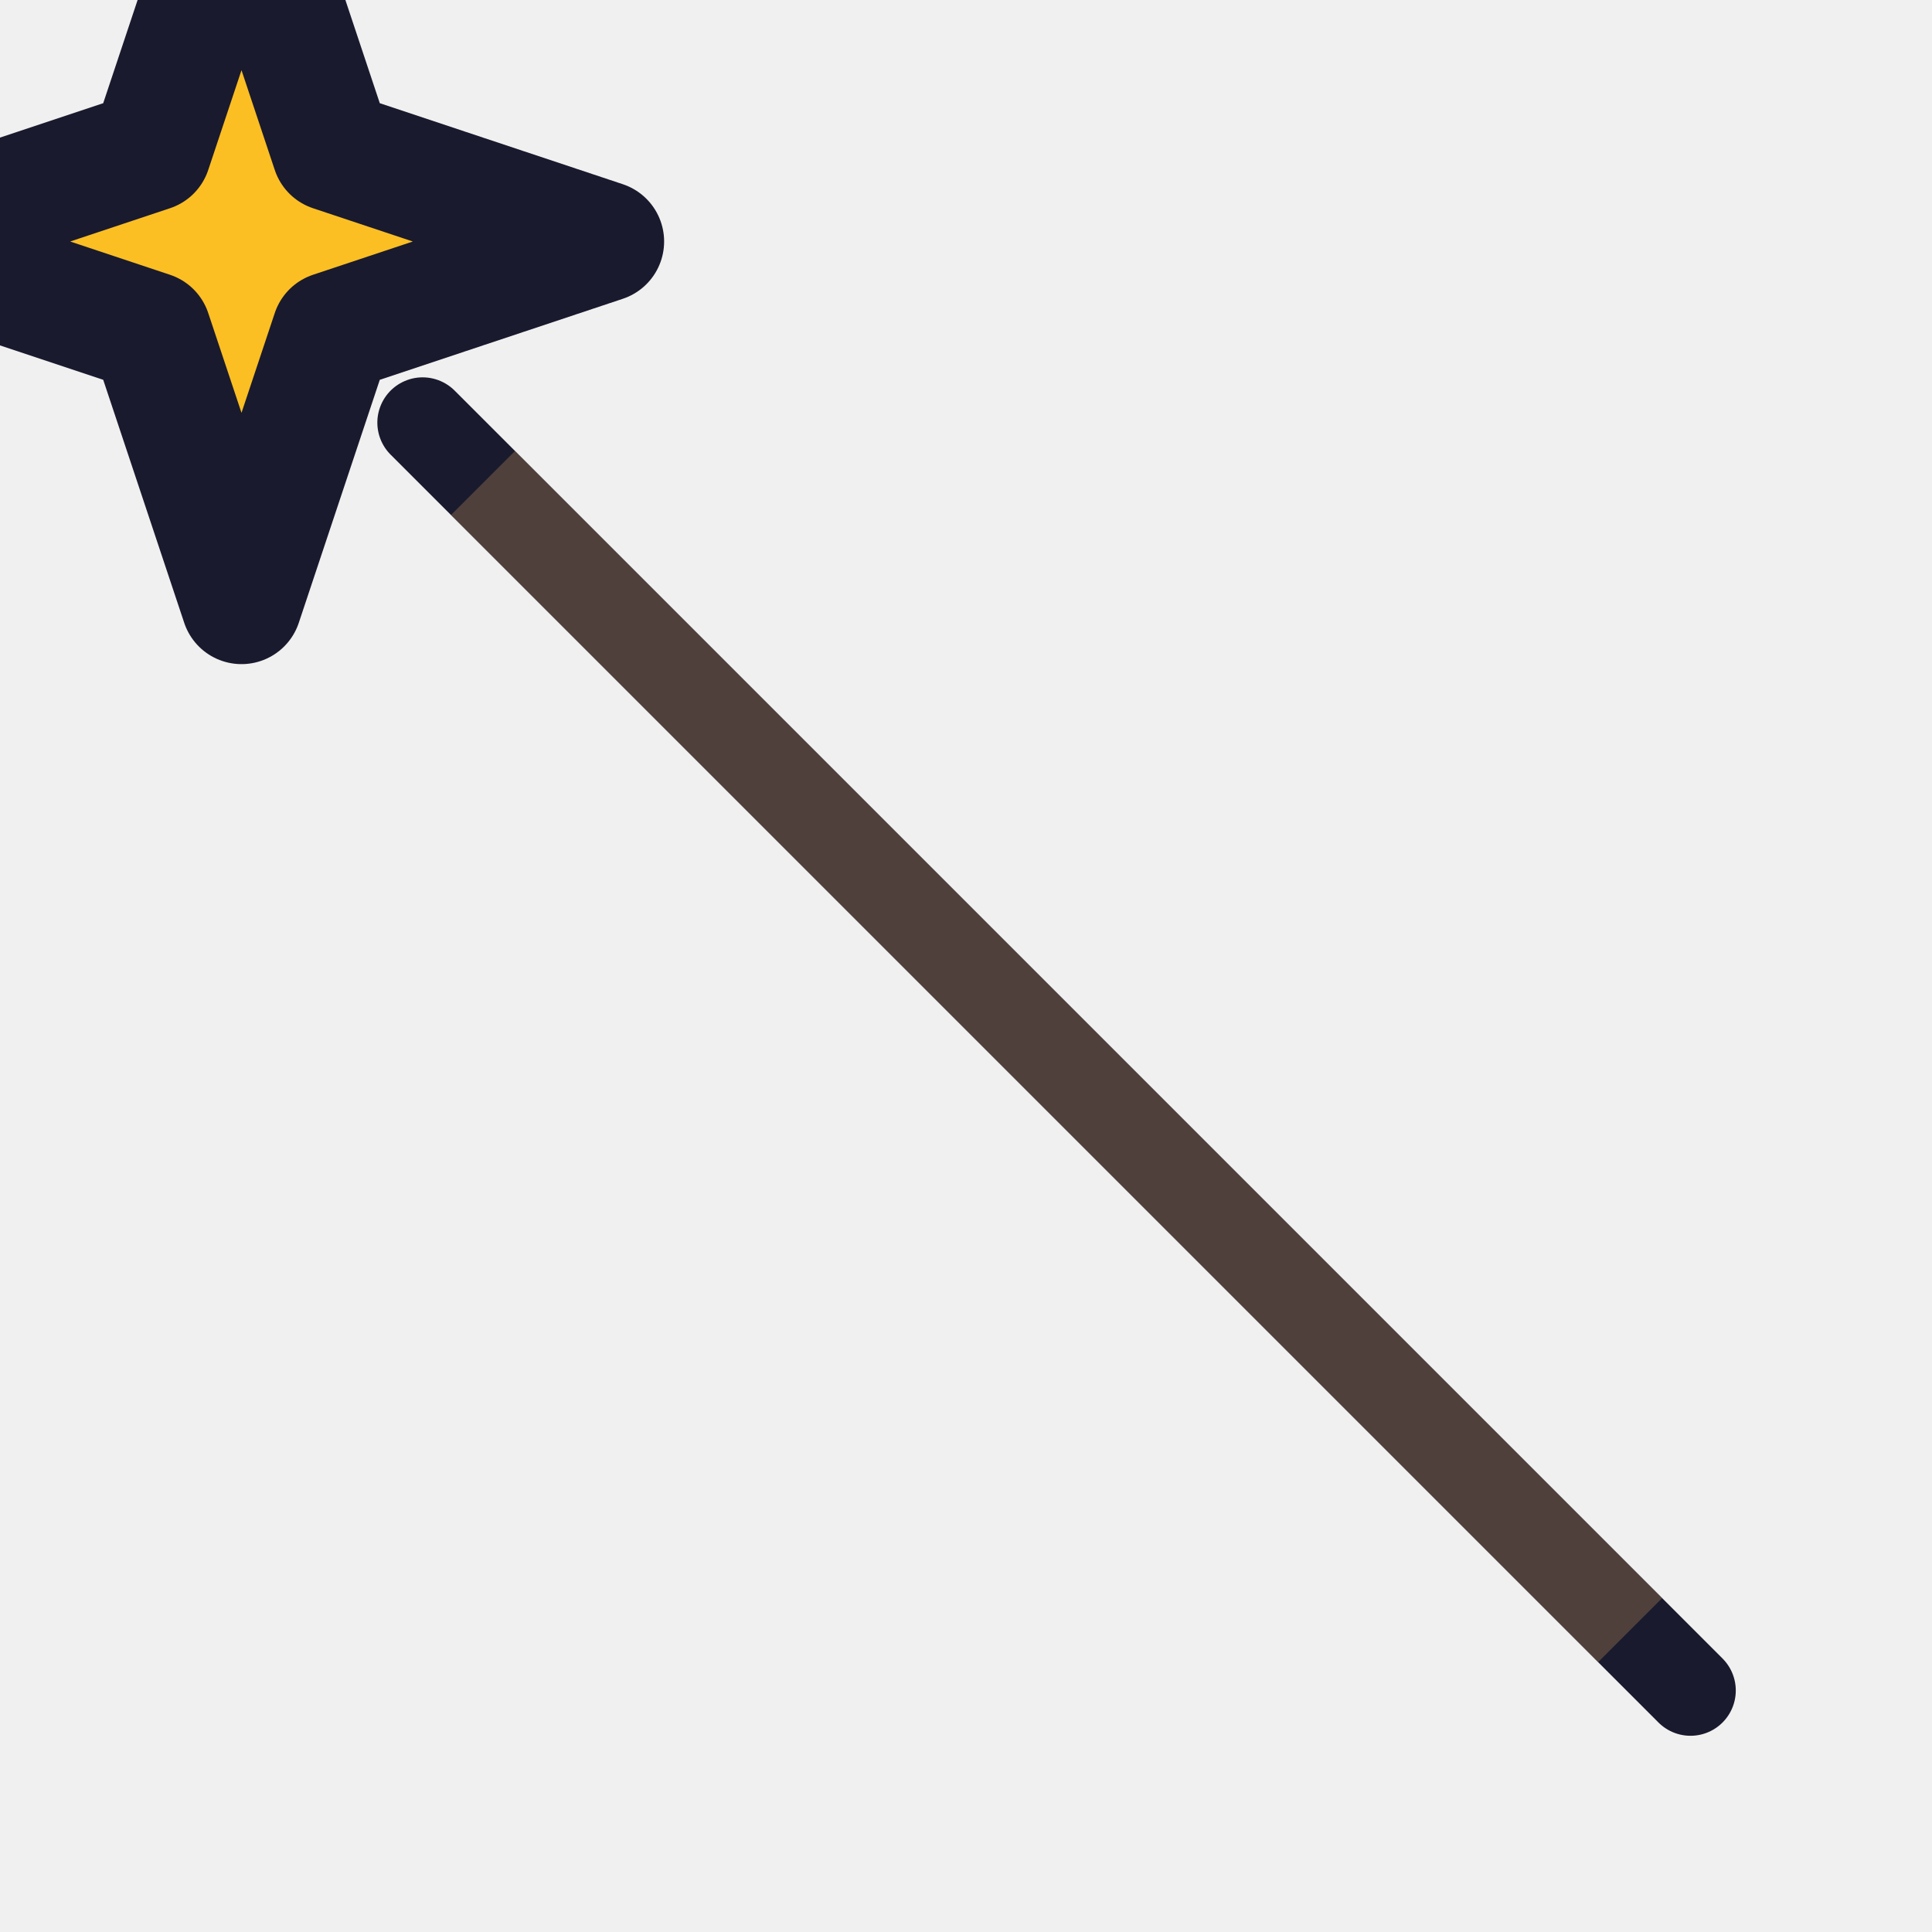
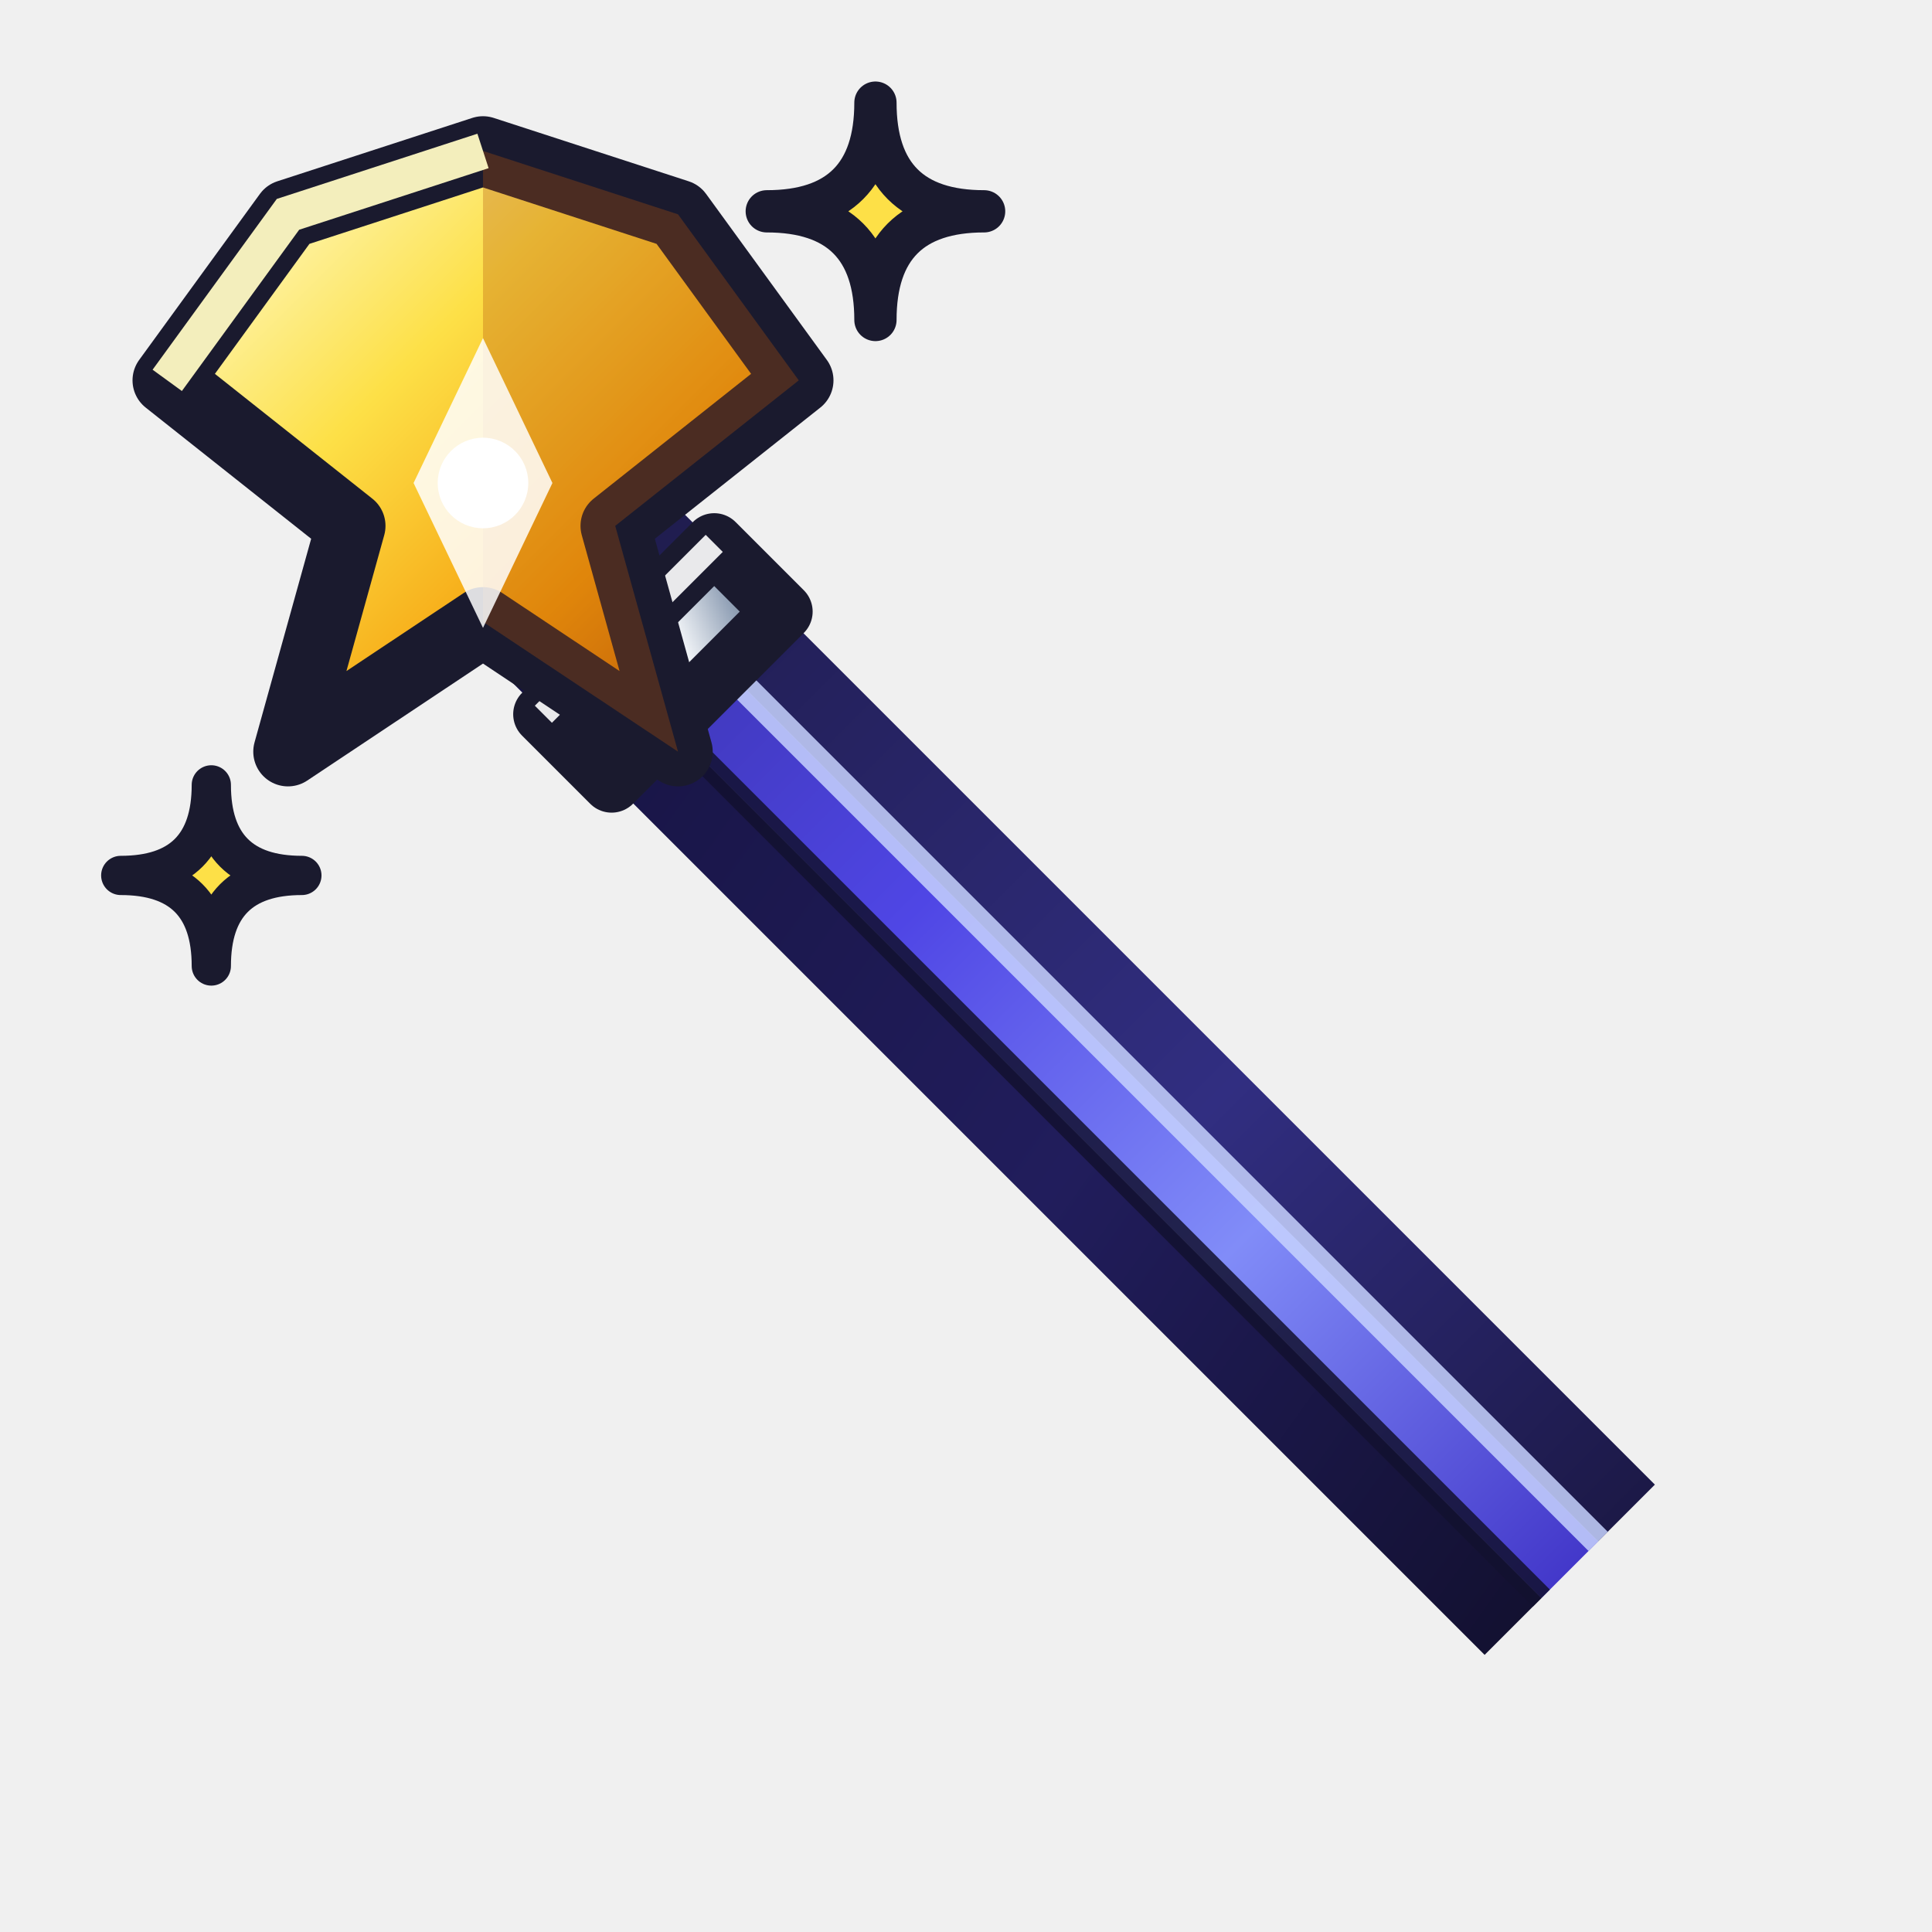
<svg xmlns="http://www.w3.org/2000/svg" width="32" height="32" viewBox="0 0 32 32">
-   <path d="M7 7 L9 9 L28 28 L26 26 Z" fill="#6B4226" stroke="#1a1a2e" stroke-width="1.5" stroke-linejoin="round" />
-   <line x1="8" y1="8" x2="27" y2="27" stroke="#A07850" stroke-width="1.5" opacity="0.4" />
-   <path d="M4 -2 L5.5 2.5 L10 4 L5.5 5.5 L4 10 L2.5 5.5 L-2 4 L2.5 2.5 Z" fill="#fbbf24" stroke="#1a1a2e" stroke-width="2" stroke-linejoin="round" />
+   <defs>
+     <linearGradient id="wShaftMid" gradientUnits="userSpaceOnUse" x1="8.53" y1="9.47" x2="25.53" y2="26.47">
+       <stop offset="0" stop-color="#3730a3" />
+       <stop offset="0.36" stop-color="#4f46e5" />
+       <stop offset="0.68" stop-color="#818cf8" />
+       <stop offset="1" stop-color="#4338ca" />
+     </linearGradient>
+     <linearGradient id="wShaftUp" gradientUnits="userSpaceOnUse" x1="9.47" y1="8.53" x2="26.47" y2="25.53">
+       <stop offset="0" stop-color="#1e1b4b" />
+       <stop offset="0.6" stop-color="#312e81" />
+       <stop offset="1" stop-color="#1c1947" />
+     </linearGradient>
+     <linearGradient id="wShaftDown" gradientUnits="userSpaceOnUse" x1="7.59" y1="10.41" x2="27.41" y2="24.59">
+       <stop offset="0" stop-color="#161340" />
+       <stop offset="0.55" stop-color="#211d5c" />
+       <stop offset="1" stop-color="#12102f" />
+     </linearGradient>
+     <linearGradient id="wFerrule" gradientUnits="userSpaceOnUse" x1="9.0" y1="11.83" x2="12.96" y2="10.13">
+       <stop offset="0" stop-color="#4a5462" />
+       <stop offset="0.30" stop-color="#cbd5e1" />
+       <stop offset="0.58" stop-color="#f8fafc" />
+       <stop offset="0.82" stop-color="#94a3b8" />
+       <stop offset="1" stop-color="#5b6675" />
+     </linearGradient>
+     <linearGradient id="wStar" gradientUnits="userSpaceOnUse" x1="3.5" y1="3.5" x2="12.5" y2="12.5">
+       <stop offset="0" stop-color="#fef9c3" />
+       <stop offset="0.32" stop-color="#fde047" />
+       <stop offset="0.68" stop-color="#f59e0b" />
+       <stop offset="1" stop-color="#b45309" />
+     </linearGradient>
+   </defs>
+   <path d="M7.59 10.41 L8.53 9.47 L25.53 26.47 L24.59 27.41 Z" fill="url(#wShaftDown)" />
+   <path d="M8.53 9.47 L9.47 8.53 L26.47 25.53 L25.53 26.47 Z" fill="url(#wShaftMid)" />
+   <path d="M9.47 8.53 L10.41 7.59 L27.41 24.59 L26.47 25.53 Z" fill="url(#wShaftUp)" />
+   <path d="M9.47 8.53 L26.47 25.53" fill="none" stroke="#c7d2fe" stroke-width="0.45" opacity="0.85" />
+   <path d="M8.53 9.47 L25.53 26.47" fill="none" stroke="#12102f" stroke-width="0.4" opacity="0.85" />
+   <path d="M9.0 11.83 L11.83 9.0 L12.96 10.13 L10.13 12.96 Z" fill="url(#wFerrule)" stroke="#1a1a2e" stroke-width="1" stroke-linejoin="round" />
+   <path d="M9.0 11.83 L11.83 9.0" fill="none" stroke="#ffffff" stroke-width="0.4" opacity="0.9" />
+   <path d="M8 2.5 L11.23 3.55 L13.23 6.3 L10.19 8.71 L11.23 12.45 L8 10.3 L4.77 12.45 L5.81 8.71 L2.77 6.3 L4.77 3.55 Z" fill="url(#wStar)" stroke="#1a1a2e" stroke-width="1.15" stroke-linejoin="round" />
+   <path d="M8 2.5 L11.23 3.55 L13.23 6.3 L10.19 8.71 L11.23 12.45 L8 10.3 L8 2.5 Z" fill="#b45309" opacity="0.32" />
+   <path d="M8 2.5 L4.77 3.55 L2.77 6.3" fill="none" stroke="#fef9c3" stroke-width="0.6" opacity="0.95" />
+   <path d="M8 5.6 L9.15 8 L8 10.4 L6.85 8 Z" fill="#ffffff" opacity="0.85" />
+   <circle cx="8" cy="8" r="0.75" fill="#ffffff" />
+   <path d="M14.5 1.7 Q 14.5 3.5 16.3 3.5 Q 14.5 3.5 14.5 5.3 Q 14.5 3.5 12.7 3.5 Q 14.5 3.5 14.5 1.7 Z" fill="#fde047" stroke="#1a1a2e" stroke-width="0.7" stroke-linejoin="round" />
+   <path d="M3.5 13 Q 3.5 14.5 5 14.5 Q 3.5 14.5 3.5 16 Q 3.5 14.5 2 14.5 Q 3.5 14.5 3.5 13 Z" fill="#fde047" stroke="#1a1a2e" stroke-width="0.65" stroke-linejoin="round" />
</svg>
